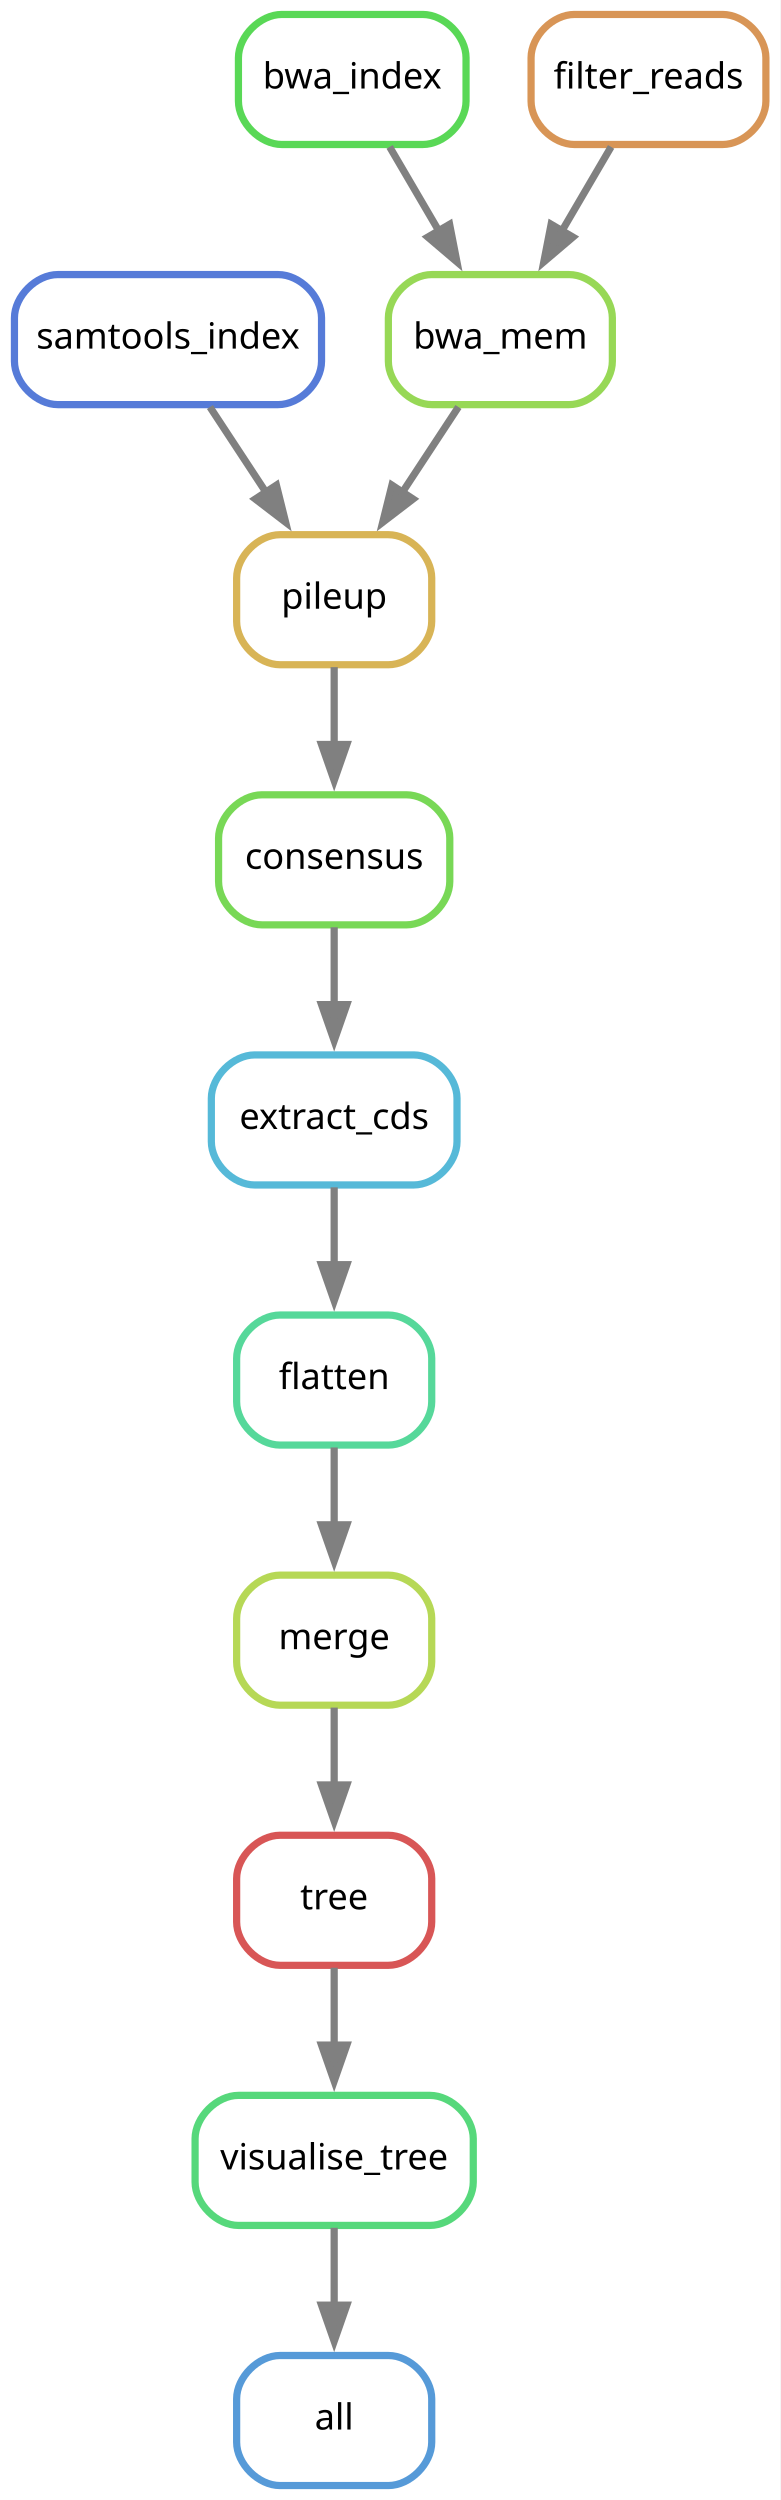
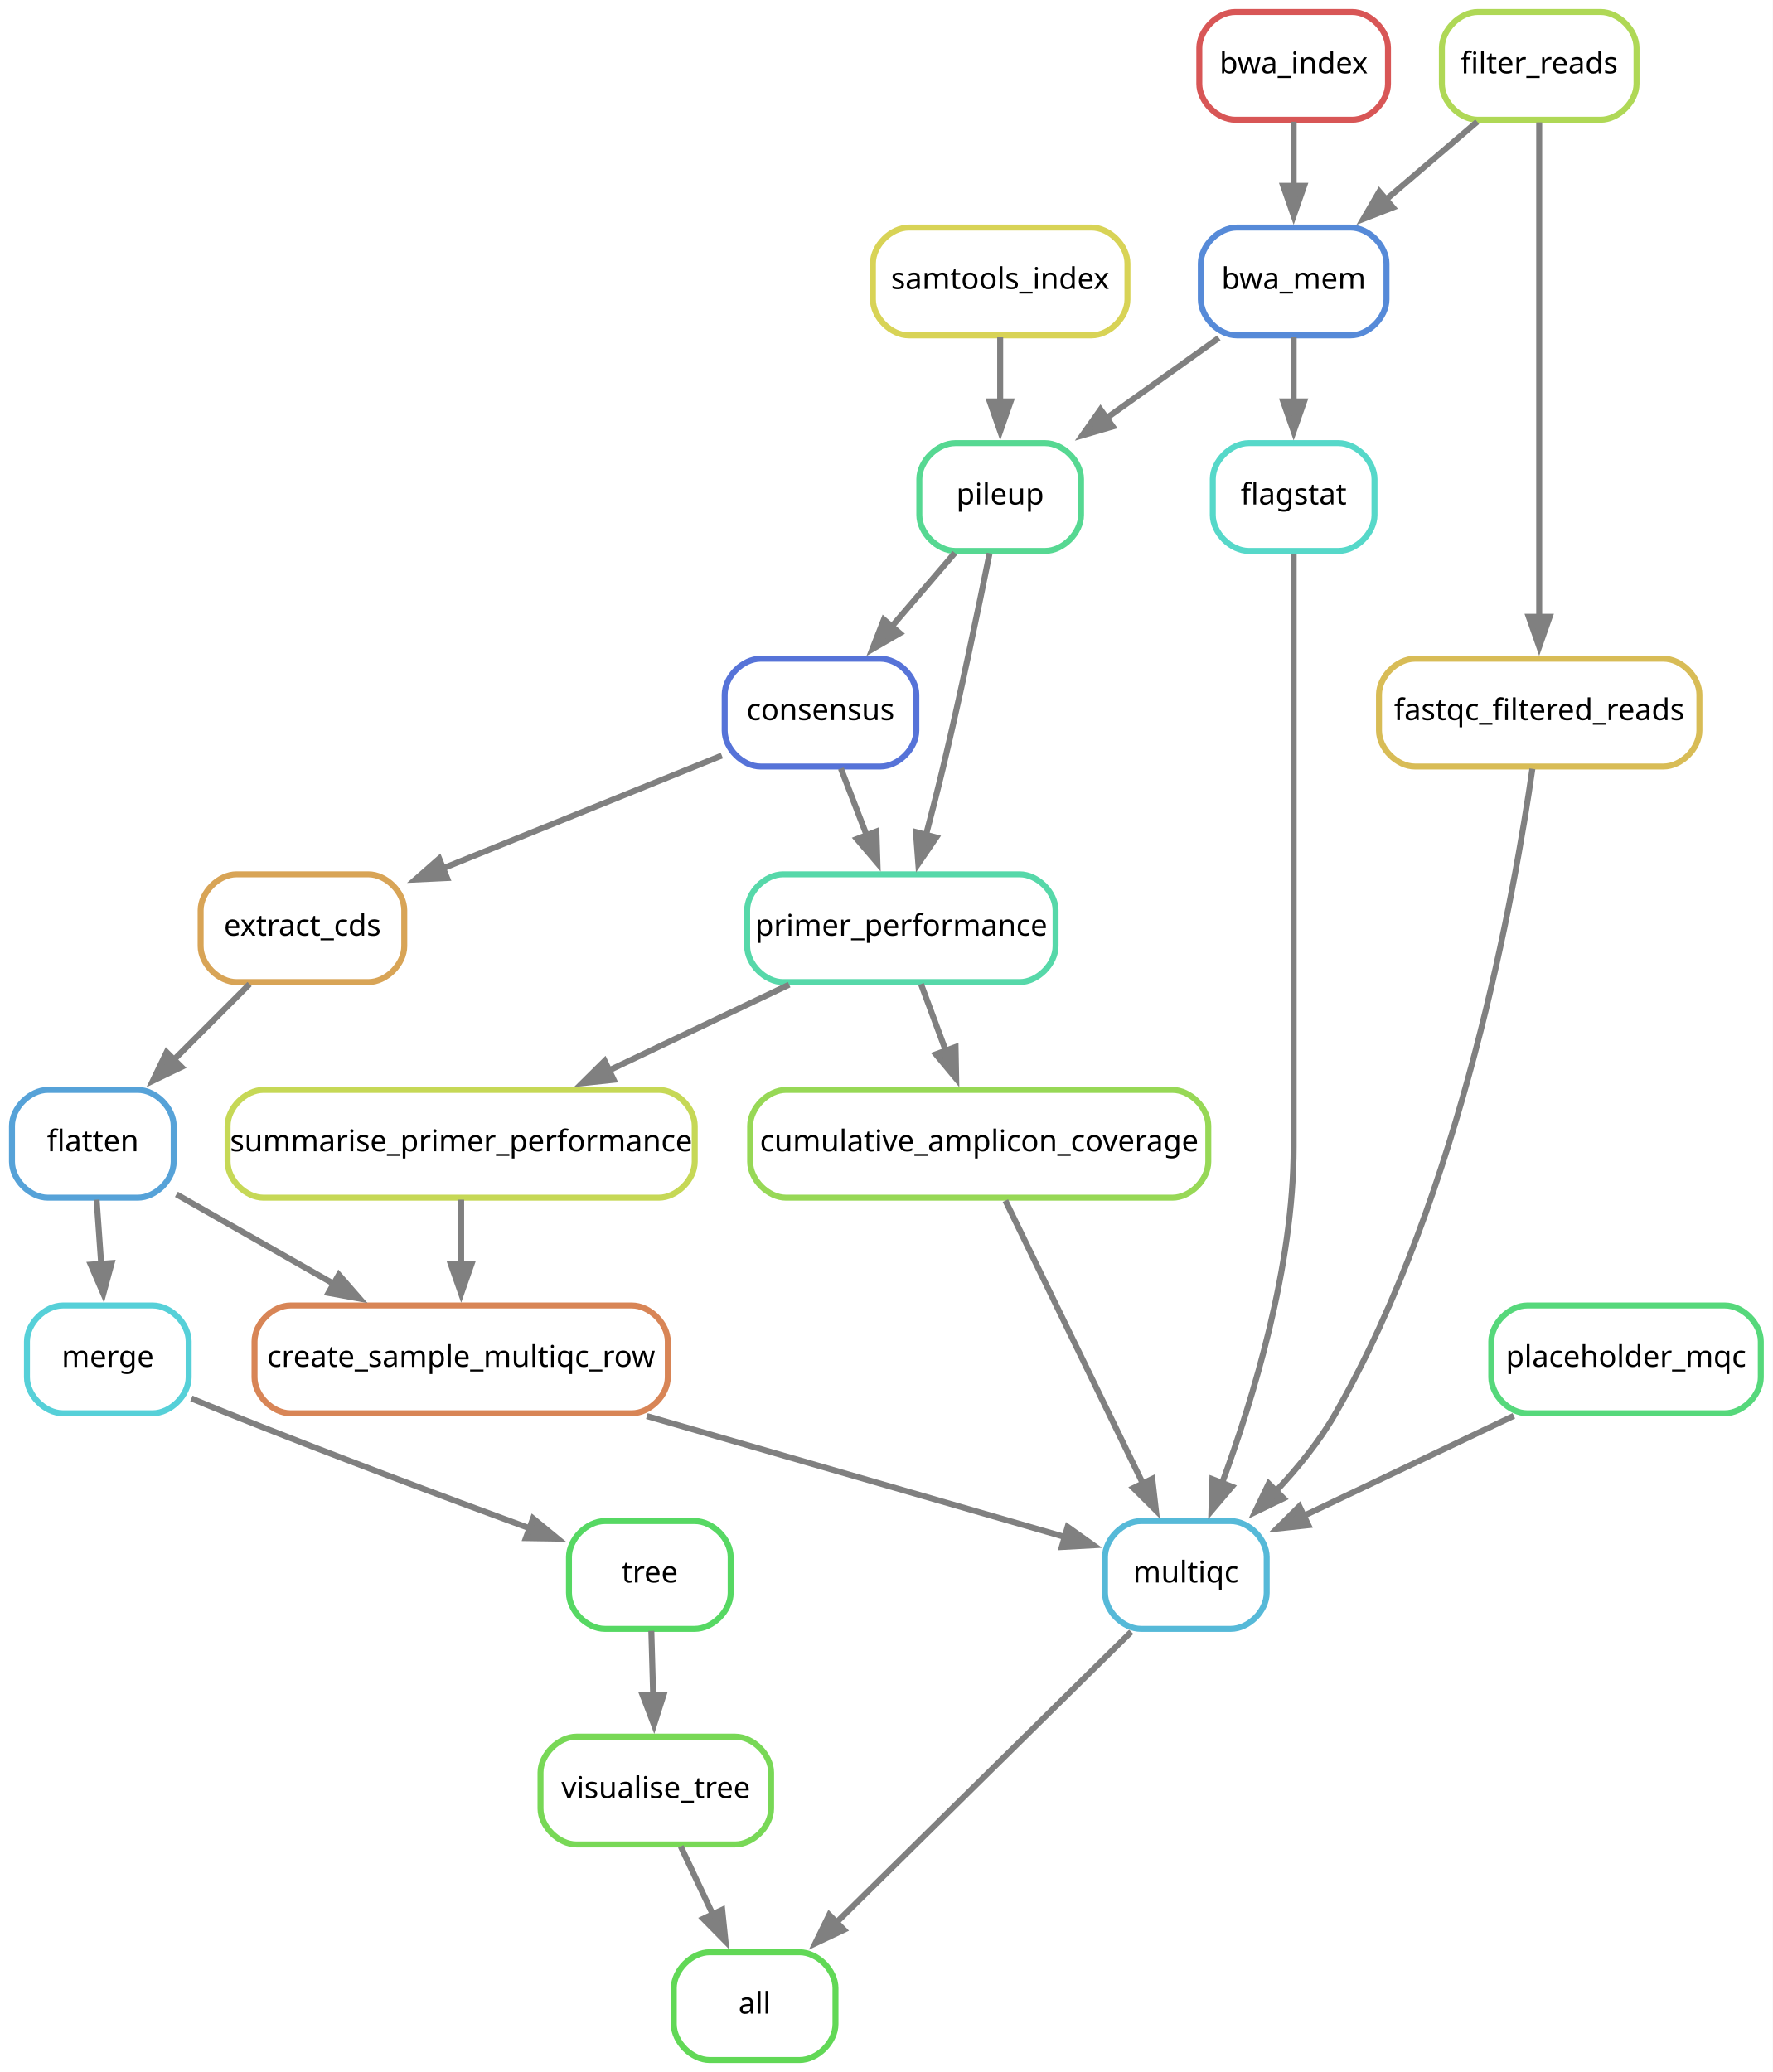
- <svg xmlns="http://www.w3.org/2000/svg" width="216pt" height="692pt" viewBox="0.00 0.00 216.00 692.00">
+ <svg xmlns="http://www.w3.org/2000/svg" width="592pt" height="692pt" viewBox="0.00 0.00 592.00 692.00">
  <g id="graph0" class="graph" transform="scale(1 1) rotate(0) translate(4 688)">
-     <polygon fill="white" stroke="none" points="-4,4 -4,-688 212,-688 212,4 -4,4" />
+     <polygon fill="white" stroke="none" points="-4,4 -4,-688 588,-688 588,4 -4,4" />
    <g id="node1" class="node">
-       <path fill="none" stroke="#569ad8" stroke-width="2" d="M103.5,-36C103.5,-36 73.5,-36 73.5,-36 67.5,-36 61.5,-30 61.5,-24 61.5,-24 61.5,-12 61.5,-12 61.5,-6 67.5,0 73.5,0 73.5,0 103.5,0 103.5,0 109.5,0 115.5,-6 115.5,-12 115.5,-12 115.5,-24 115.5,-24 115.5,-30 109.5,-36 103.5,-36" />
-       <text text-anchor="middle" x="88.5" y="-15.5" font-family="sans" font-size="10.00">all</text>
+       <path fill="none" stroke="#61d856" stroke-width="2" d="M263,-36C263,-36 233,-36 233,-36 227,-36 221,-30 221,-24 221,-24 221,-12 221,-12 221,-6 227,0 233,0 233,0 263,0 263,0 269,0 275,-6 275,-12 275,-12 275,-24 275,-24 275,-30 269,-36 263,-36" />
+       <text text-anchor="middle" x="248" y="-15.5" font-family="sans" font-size="10.00">all</text>
    </g>
    <g id="node2" class="node">
-       <path fill="none" stroke="#56d87b" stroke-width="2" d="M115,-108C115,-108 62,-108 62,-108 56,-108 50,-102 50,-96 50,-96 50,-84 50,-84 50,-78 56,-72 62,-72 62,-72 115,-72 115,-72 121,-72 127,-78 127,-84 127,-84 127,-96 127,-96 127,-102 121,-108 115,-108" />
-       <text text-anchor="middle" x="88.5" y="-87.5" font-family="sans" font-size="10.00">visualise_tree</text>
+       <path fill="none" stroke="#78d856" stroke-width="2" d="M241.5,-108C241.5,-108 188.5,-108 188.5,-108 182.5,-108 176.5,-102 176.5,-96 176.5,-96 176.5,-84 176.5,-84 176.5,-78 182.5,-72 188.5,-72 188.5,-72 241.5,-72 241.5,-72 247.5,-72 253.5,-78 253.5,-84 253.5,-84 253.5,-96 253.5,-96 253.5,-102 247.5,-108 241.5,-108" />
+       <text text-anchor="middle" x="215" y="-87.5" font-family="sans" font-size="10.00">visualise_tree</text>
    </g>
    <g id="edge1" class="edge">
-       <path fill="none" stroke="grey" stroke-width="2" d="M88.5,-71.34C88.5,-64.75 88.5,-57.08 88.5,-49.67" />
-       <polygon fill="grey" stroke="grey" stroke-width="2" points="92,-49.93 88.5,-39.93 85,-49.93 92,-49.93" />
+       <path fill="none" stroke="grey" stroke-width="2" d="M223.33,-71.34C226.59,-64.43 230.41,-56.31 234.07,-48.56" />
+       <polygon fill="grey" stroke="grey" stroke-width="2" points="237.17,-50.18 238.27,-39.64 230.84,-47.19 237.17,-50.18" />
    </g>
    <g id="node3" class="node">
-       <path fill="none" stroke="#d85656" stroke-width="2" d="M103.5,-180C103.5,-180 73.5,-180 73.5,-180 67.5,-180 61.5,-174 61.5,-168 61.5,-168 61.5,-156 61.5,-156 61.5,-150 67.5,-144 73.5,-144 73.5,-144 103.5,-144 103.5,-144 109.5,-144 115.5,-150 115.5,-156 115.5,-156 115.5,-168 115.5,-168 115.5,-174 109.5,-180 103.5,-180" />
-       <text text-anchor="middle" x="88.5" y="-159.5" font-family="sans" font-size="10.00">tree</text>
+       <path fill="none" stroke="#56d863" stroke-width="2" d="M228,-180C228,-180 198,-180 198,-180 192,-180 186,-174 186,-168 186,-168 186,-156 186,-156 186,-150 192,-144 198,-144 198,-144 228,-144 228,-144 234,-144 240,-150 240,-156 240,-156 240,-168 240,-168 240,-174 234,-180 228,-180" />
+       <text text-anchor="middle" x="213" y="-159.5" font-family="sans" font-size="10.00">tree</text>
+     </g>
+     <g id="edge3" class="edge">
+       <path fill="none" stroke="grey" stroke-width="2" d="M213.5,-143.34C213.69,-136.75 213.91,-129.08 214.12,-121.67" />
+       <polygon fill="grey" stroke="grey" stroke-width="2" points="217.61,-122.02 214.4,-111.93 210.62,-121.82 217.61,-122.02" />
+     </g>
+     <g id="node4" class="node">
+       <path fill="none" stroke="#56d0d8" stroke-width="2" d="M47,-252C47,-252 17,-252 17,-252 11,-252 5,-246 5,-240 5,-240 5,-228 5,-228 5,-222 11,-216 17,-216 17,-216 47,-216 47,-216 53,-216 59,-222 59,-228 59,-228 59,-240 59,-240 59,-246 53,-252 47,-252" />
+       <text text-anchor="middle" x="32" y="-231.5" font-family="sans" font-size="10.00">merge</text>
+     </g>
+     <g id="edge4" class="edge">
+       <path fill="none" stroke="grey" stroke-width="2" d="M59.91,-220.96C63.96,-219.27 68.08,-217.57 72,-216 105.79,-202.48 144.52,-187.99 172.83,-177.59" />
+       <polygon fill="grey" stroke="grey" stroke-width="2" points="174.01,-180.88 182.2,-174.15 171.61,-174.31 174.01,-180.88" />
+     </g>
+     <g id="node5" class="node">
+       <path fill="none" stroke="#56a2d8" stroke-width="2" d="M42,-324C42,-324 12,-324 12,-324 6,-324 0,-318 0,-312 0,-312 0,-300 0,-300 0,-294 6,-288 12,-288 12,-288 42,-288 42,-288 48,-288 54,-294 54,-300 54,-300 54,-312 54,-312 54,-318 48,-324 42,-324" />
+       <text text-anchor="middle" x="27" y="-303.5" font-family="sans" font-size="10.00">flatten</text>
+     </g>
+     <g id="edge5" class="edge">
+       <path fill="none" stroke="grey" stroke-width="2" d="M28.26,-287.34C28.73,-280.75 29.28,-273.08 29.81,-265.67" />
+       <polygon fill="grey" stroke="grey" stroke-width="2" points="33.28,-266.15 30.51,-255.92 26.3,-265.65 33.28,-266.15" />
+     </g>
+     <g id="node19" class="node">
+       <path fill="none" stroke="#d88556" stroke-width="2" d="M207,-252C207,-252 93,-252 93,-252 87,-252 81,-246 81,-240 81,-240 81,-228 81,-228 81,-222 87,-216 93,-216 93,-216 207,-216 207,-216 213,-216 219,-222 219,-228 219,-228 219,-240 219,-240 219,-246 213,-252 207,-252" />
+       <text text-anchor="middle" x="150" y="-231.5" font-family="sans" font-size="10.00">create_sample_multiqc_row</text>
+     </g>
+     <g id="edge23" class="edge">
+       <path fill="none" stroke="grey" stroke-width="2" d="M54.91,-289.12C70.49,-280.25 90.23,-269.02 107.67,-259.09" />
+       <polygon fill="grey" stroke="grey" stroke-width="2" points="109.15,-262.28 116.11,-254.29 105.69,-256.19 109.15,-262.28" />
+     </g>
+     <g id="node6" class="node">
+       <path fill="none" stroke="#d8a456" stroke-width="2" d="M119,-396C119,-396 75,-396 75,-396 69,-396 63,-390 63,-384 63,-384 63,-372 63,-372 63,-366 69,-360 75,-360 75,-360 119,-360 119,-360 125,-360 131,-366 131,-372 131,-372 131,-384 131,-384 131,-390 125,-396 119,-396" />
+       <text text-anchor="middle" x="97" y="-375.5" font-family="sans" font-size="10.00">extract_cds</text>
+     </g>
+     <g id="edge6" class="edge">
+       <path fill="none" stroke="grey" stroke-width="2" d="M79.34,-359.34C71.69,-351.69 62.56,-342.56 54.08,-334.08" />
+       <polygon fill="grey" stroke="grey" stroke-width="2" points="56.59,-331.64 47.04,-327.04 51.64,-336.59 56.59,-331.64" />
+     </g>
+     <g id="node7" class="node">
+       <path fill="none" stroke="#5673d8" stroke-width="2" d="M290,-468C290,-468 250,-468 250,-468 244,-468 238,-462 238,-456 238,-456 238,-444 238,-444 238,-438 244,-432 250,-432 250,-432 290,-432 290,-432 296,-432 302,-438 302,-444 302,-444 302,-456 302,-456 302,-462 296,-468 290,-468" />
+       <text text-anchor="middle" x="270" y="-447.5" font-family="sans" font-size="10.00">consensus</text>
+     </g>
+     <g id="edge7" class="edge">
+       <path fill="none" stroke="grey" stroke-width="2" d="M237.05,-435.67C210.6,-424.97 173.13,-409.8 143.61,-397.86" />
+       <polygon fill="grey" stroke="grey" stroke-width="2" points="145.29,-394.76 134.71,-394.26 142.67,-401.25 145.29,-394.76" />
+     </g>
+     <g id="node17" class="node">
+       <path fill="none" stroke="#56d8a9" stroke-width="2" d="M336.5,-396C336.5,-396 257.5,-396 257.5,-396 251.5,-396 245.5,-390 245.5,-384 245.5,-384 245.5,-372 245.5,-372 245.5,-366 251.5,-360 257.5,-360 257.5,-360 336.5,-360 336.5,-360 342.5,-360 348.5,-366 348.5,-372 348.5,-372 348.5,-384 348.5,-384 348.5,-390 342.5,-396 336.5,-396" />
+       <text text-anchor="middle" x="297" y="-375.5" font-family="sans" font-size="10.00">primer_performance</text>
+     </g>
+     <g id="edge22" class="edge">
+       <path fill="none" stroke="grey" stroke-width="2" d="M276.81,-431.34C279.45,-424.51 282.54,-416.5 285.49,-408.83" />
+       <polygon fill="grey" stroke="grey" stroke-width="2" points="288.67,-410.32 289.01,-399.73 282.14,-407.8 288.67,-410.32" />
+     </g>
+     <g id="node8" class="node">
+       <path fill="none" stroke="#56d892" stroke-width="2" d="M345,-540C345,-540 315,-540 315,-540 309,-540 303,-534 303,-528 303,-528 303,-516 303,-516 303,-510 309,-504 315,-504 315,-504 345,-504 345,-504 351,-504 357,-510 357,-516 357,-516 357,-528 357,-528 357,-534 351,-540 345,-540" />
+       <text text-anchor="middle" x="330" y="-519.5" font-family="sans" font-size="10.00">pileup</text>
+     </g>
+     <g id="edge8" class="edge">
+       <path fill="none" stroke="grey" stroke-width="2" d="M314.86,-503.34C308.44,-495.85 300.81,-486.95 293.68,-478.63" />
+       <polygon fill="grey" stroke="grey" stroke-width="2" points="296.48,-476.51 287.31,-471.2 291.16,-481.07 296.48,-476.51" />
+     </g>
+     <g id="edge21" class="edge">
+       <path fill="none" stroke="grey" stroke-width="2" d="M326.46,-503.21C322.82,-485.21 316.87,-456.59 311,-432 309.21,-424.5 307.15,-416.44 305.17,-408.93" />
+       <polygon fill="grey" stroke="grey" stroke-width="2" points="308.63,-408.29 302.66,-399.54 301.86,-410.1 308.63,-408.29" />
+     </g>
+     <g id="node9" class="node">
+       <path fill="none" stroke="#d8d356" stroke-width="2" d="M360.5,-612C360.5,-612 299.5,-612 299.5,-612 293.5,-612 287.5,-606 287.5,-600 287.5,-600 287.5,-588 287.5,-588 287.5,-582 293.5,-576 299.5,-576 299.5,-576 360.5,-576 360.5,-576 366.5,-576 372.5,-582 372.5,-588 372.5,-588 372.5,-600 372.5,-600 372.5,-606 366.5,-612 360.5,-612" />
+       <text text-anchor="middle" x="330" y="-591.5" font-family="sans" font-size="10.00">samtools_index</text>
+     </g>
+     <g id="edge10" class="edge">
+       <path fill="none" stroke="grey" stroke-width="2" d="M330,-575.34C330,-568.75 330,-561.08 330,-553.67" />
+       <polygon fill="grey" stroke="grey" stroke-width="2" points="333.5,-553.93 330,-543.93 326.5,-553.93 333.5,-553.93" />
+     </g>
+     <g id="node10" class="node">
+       <path fill="none" stroke="#568ad8" stroke-width="2" d="M447,-612C447,-612 409,-612 409,-612 403,-612 397,-606 397,-600 397,-600 397,-588 397,-588 397,-582 403,-576 409,-576 409,-576 447,-576 447,-576 453,-576 459,-582 459,-588 459,-588 459,-600 459,-600 459,-606 453,-612 447,-612" />
+       <text text-anchor="middle" x="428" y="-591.5" font-family="sans" font-size="10.00">bwa_mem</text>
+     </g>
+     <g id="edge9" class="edge">
+       <path fill="none" stroke="grey" stroke-width="2" d="M403.02,-575.15C391.61,-567.01 377.9,-557.22 365.46,-548.33" />
+       <polygon fill="grey" stroke="grey" stroke-width="2" points="367.57,-545.54 357.4,-542.57 363.5,-551.23 367.57,-545.54" />
+     </g>
+     <g id="node15" class="node">
+       <path fill="none" stroke="#56d8c9" stroke-width="2" d="M443,-540C443,-540 413,-540 413,-540 407,-540 401,-534 401,-528 401,-528 401,-516 401,-516 401,-510 407,-504 413,-504 413,-504 443,-504 443,-504 449,-504 455,-510 455,-516 455,-516 455,-528 455,-528 455,-534 449,-540 443,-540" />
+       <text text-anchor="middle" x="428" y="-519.5" font-family="sans" font-size="10.00">flagstat</text>
+     </g>
+     <g id="edge19" class="edge">
+       <path fill="none" stroke="grey" stroke-width="2" d="M428,-575.34C428,-568.75 428,-561.08 428,-553.67" />
+       <polygon fill="grey" stroke="grey" stroke-width="2" points="431.5,-553.93 428,-543.93 424.5,-553.93 431.5,-553.93" />
+     </g>
+     <g id="node11" class="node">
+       <path fill="none" stroke="#d85656" stroke-width="2" d="M447.5,-684C447.5,-684 408.5,-684 408.5,-684 402.5,-684 396.5,-678 396.5,-672 396.5,-672 396.5,-660 396.5,-660 396.5,-654 402.5,-648 408.5,-648 408.5,-648 447.5,-648 447.5,-648 453.5,-648 459.5,-654 459.5,-660 459.5,-660 459.5,-672 459.5,-672 459.5,-678 453.5,-684 447.5,-684" />
+       <text text-anchor="middle" x="428" y="-663.5" font-family="sans" font-size="10.00">bwa_index</text>
+     </g>
+     <g id="edge11" class="edge">
+       <path fill="none" stroke="grey" stroke-width="2" d="M428,-647.34C428,-640.75 428,-633.08 428,-625.67" />
+       <polygon fill="grey" stroke="grey" stroke-width="2" points="431.5,-625.93 428,-615.93 424.5,-625.93 431.5,-625.93" />
+     </g>
+     <g id="node12" class="node">
+       <path fill="none" stroke="#afd856" stroke-width="2" d="M530.5,-684C530.5,-684 489.5,-684 489.5,-684 483.5,-684 477.5,-678 477.5,-672 477.5,-672 477.5,-660 477.5,-660 477.5,-654 483.5,-648 489.5,-648 489.5,-648 530.5,-648 530.5,-648 536.5,-648 542.5,-654 542.5,-660 542.5,-660 542.5,-672 542.5,-672 542.5,-678 536.5,-684 530.5,-684" />
+       <text text-anchor="middle" x="510" y="-663.5" font-family="sans" font-size="10.00">filter_reads</text>
+     </g>
+     <g id="edge12" class="edge">
+       <path fill="none" stroke="grey" stroke-width="2" d="M489.31,-647.34C480.06,-639.44 468.96,-629.96 458.76,-621.26" />
+       <polygon fill="grey" stroke="grey" stroke-width="2" points="461.15,-618.7 451.27,-614.87 456.61,-624.02 461.15,-618.7" />
+     </g>
+     <g id="node14" class="node">
+       <path fill="none" stroke="#d8bc56" stroke-width="2" d="M551.5,-468C551.5,-468 468.5,-468 468.5,-468 462.5,-468 456.5,-462 456.5,-456 456.5,-456 456.5,-444 456.5,-444 456.5,-438 462.5,-432 468.5,-432 468.5,-432 551.5,-432 551.5,-432 557.5,-432 563.5,-438 563.5,-444 563.5,-444 563.5,-456 563.5,-456 563.5,-462 557.5,-468 551.5,-468" />
+       <text text-anchor="middle" x="510" y="-447.5" font-family="sans" font-size="10.00">fastqc_filtered_reads</text>
+     </g>
+     <g id="edge18" class="edge">
+       <path fill="none" stroke="grey" stroke-width="2" d="M510,-647.12C510,-610.62 510,-527.13 510,-481.74" />
+       <polygon fill="grey" stroke="grey" stroke-width="2" points="513.5,-482 510,-472 506.5,-482 513.5,-482" />
+     </g>
+     <g id="node13" class="node">
+       <path fill="none" stroke="#56b9d8" stroke-width="2" d="M407,-180C407,-180 377,-180 377,-180 371,-180 365,-174 365,-168 365,-168 365,-156 365,-156 365,-150 371,-144 377,-144 377,-144 407,-144 407,-144 413,-144 419,-150 419,-156 419,-156 419,-168 419,-168 419,-174 413,-180 407,-180" />
+       <text text-anchor="middle" x="392" y="-159.5" font-family="sans" font-size="10.00">multiqc</text>
    </g>
    <g id="edge2" class="edge">
-       <path fill="none" stroke="grey" stroke-width="2" d="M88.5,-143.34C88.5,-136.75 88.5,-129.08 88.5,-121.67" />
-       <polygon fill="grey" stroke="grey" stroke-width="2" points="92,-121.93 88.5,-111.93 85,-121.93 92,-121.93" />
+       <path fill="none" stroke="grey" stroke-width="2" d="M373.76,-143.02C348.88,-118.48 304.08,-74.3 275.22,-45.84" />
+       <polygon fill="grey" stroke="grey" stroke-width="2" points="277.82,-43.49 268.25,-38.96 272.91,-48.48 277.82,-43.49" />
    </g>
-     <g id="node4" class="node">
-       <path fill="none" stroke="#b6d856" stroke-width="2" d="M103.5,-252C103.5,-252 73.5,-252 73.5,-252 67.5,-252 61.5,-246 61.5,-240 61.5,-240 61.5,-228 61.5,-228 61.5,-222 67.5,-216 73.5,-216 73.5,-216 103.5,-216 103.5,-216 109.5,-216 115.5,-222 115.5,-228 115.5,-228 115.5,-240 115.5,-240 115.5,-246 109.5,-252 103.5,-252" />
-       <text text-anchor="middle" x="88.5" y="-231.5" font-family="sans" font-size="10.00">merge</text>
+     <g id="edge17" class="edge">
+       <path fill="none" stroke="grey" stroke-width="2" d="M507.72,-431.23C501.92,-390.71 483.99,-289.32 442,-216 436.7,-206.74 429.46,-197.82 422.13,-190.03" />
+       <polygon fill="grey" stroke="grey" stroke-width="2" points="424.63,-187.58 415.09,-182.97 419.67,-192.52 424.63,-187.58" />
    </g>
-     <g id="edge3" class="edge">
-       <path fill="none" stroke="grey" stroke-width="2" d="M88.5,-215.34C88.5,-208.75 88.5,-201.08 88.5,-193.67" />
-       <polygon fill="grey" stroke="grey" stroke-width="2" points="92,-193.93 88.5,-183.93 85,-193.93 92,-193.93" />
+     <g id="edge16" class="edge">
+       <path fill="none" stroke="grey" stroke-width="2" d="M428,-503.07C428,-476.13 428,-423.62 428,-379 428,-379 428,-379 428,-305 428,-265.08 414.47,-220.73 404,-192.39" />
+       <polygon fill="grey" stroke="grey" stroke-width="2" points="407.39,-191.48 400.54,-183.4 400.86,-193.99 407.39,-191.48" />
    </g>
-     <g id="node5" class="node">
-       <path fill="none" stroke="#56d89a" stroke-width="2" d="M103.5,-324C103.5,-324 73.5,-324 73.5,-324 67.5,-324 61.5,-318 61.5,-312 61.5,-312 61.5,-300 61.5,-300 61.5,-294 67.5,-288 73.5,-288 73.5,-288 103.5,-288 103.5,-288 109.5,-288 115.5,-294 115.5,-300 115.5,-300 115.5,-312 115.5,-312 115.5,-318 109.5,-324 103.5,-324" />
-       <text text-anchor="middle" x="88.5" y="-303.5" font-family="sans" font-size="10.00">flatten</text>
+     <g id="node16" class="node">
+       <path fill="none" stroke="#97d856" stroke-width="2" d="M387.5,-324C387.5,-324 258.5,-324 258.5,-324 252.5,-324 246.5,-318 246.5,-312 246.5,-312 246.5,-300 246.5,-300 246.5,-294 252.5,-288 258.5,-288 258.5,-288 387.5,-288 387.5,-288 393.5,-288 399.5,-294 399.5,-300 399.5,-300 399.5,-312 399.5,-312 399.5,-318 393.5,-324 387.5,-324" />
+       <text text-anchor="middle" x="323" y="-303.5" font-family="sans" font-size="10.00">cumulative_amplicon_coverage</text>
    </g>
-     <g id="edge4" class="edge">
-       <path fill="none" stroke="grey" stroke-width="2" d="M88.5,-287.34C88.5,-280.75 88.5,-273.08 88.5,-265.67" />
-       <polygon fill="grey" stroke="grey" stroke-width="2" points="92,-265.93 88.5,-255.93 85,-265.93 92,-265.93" />
+     <g id="edge15" class="edge">
+       <path fill="none" stroke="grey" stroke-width="2" d="M331.74,-287.02C343.3,-263.22 363.83,-220.97 377.68,-192.48" />
+       <polygon fill="grey" stroke="grey" stroke-width="2" points="380.79,-194.09 382.01,-183.56 374.49,-191.03 380.79,-194.09" />
    </g>
-     <g id="node6" class="node">
-       <path fill="none" stroke="#56b9d8" stroke-width="2" d="M110.5,-396C110.5,-396 66.5,-396 66.5,-396 60.5,-396 54.5,-390 54.5,-384 54.5,-384 54.5,-372 54.5,-372 54.5,-366 60.5,-360 66.5,-360 66.5,-360 110.5,-360 110.5,-360 116.5,-360 122.5,-366 122.5,-372 122.5,-372 122.5,-384 122.5,-384 122.5,-390 116.5,-396 110.5,-396" />
-       <text text-anchor="middle" x="88.5" y="-375.5" font-family="sans" font-size="10.00">extract_cds</text>
+     <g id="edge20" class="edge">
+       <path fill="none" stroke="grey" stroke-width="2" d="M303.56,-359.34C306.07,-352.59 309,-344.69 311.82,-337.11" />
+       <polygon fill="grey" stroke="grey" stroke-width="2" points="315.1,-338.33 315.3,-327.74 308.53,-335.9 315.1,-338.33" />
    </g>
-     <g id="edge5" class="edge">
-       <path fill="none" stroke="grey" stroke-width="2" d="M88.5,-359.34C88.5,-352.75 88.5,-345.08 88.5,-337.67" />
-       <polygon fill="grey" stroke="grey" stroke-width="2" points="92,-337.93 88.5,-327.93 85,-337.93 92,-337.93" />
+     <g id="node20" class="node">
+       <path fill="none" stroke="#c6d856" stroke-width="2" d="M216,-324C216,-324 84,-324 84,-324 78,-324 72,-318 72,-312 72,-312 72,-300 72,-300 72,-294 78,-288 84,-288 84,-288 216,-288 216,-288 222,-288 228,-294 228,-300 228,-300 228,-312 228,-312 228,-318 222,-324 216,-324" />
+       <text text-anchor="middle" x="150" y="-303.5" font-family="sans" font-size="10.00">summarise_primer_performance</text>
    </g>
-     <g id="node7" class="node">
-       <path fill="none" stroke="#78d856" stroke-width="2" d="M108.5,-468C108.5,-468 68.5,-468 68.5,-468 62.5,-468 56.5,-462 56.5,-456 56.5,-456 56.5,-444 56.5,-444 56.5,-438 62.5,-432 68.5,-432 68.5,-432 108.5,-432 108.5,-432 114.5,-432 120.5,-438 120.5,-444 120.5,-444 120.5,-456 120.5,-456 120.5,-462 114.5,-468 108.5,-468" />
-       <text text-anchor="middle" x="88.5" y="-447.5" font-family="sans" font-size="10.00">consensus</text>
+     <g id="edge25" class="edge">
+       <path fill="none" stroke="grey" stroke-width="2" d="M259.53,-359.15C241.19,-350.43 218.89,-339.81 199.21,-330.43" />
+       <polygon fill="grey" stroke="grey" stroke-width="2" points="200.93,-327.37 190.39,-326.24 197.92,-333.69 200.93,-327.37" />
    </g>
-     <g id="edge6" class="edge">
-       <path fill="none" stroke="grey" stroke-width="2" d="M88.5,-431.34C88.5,-424.75 88.5,-417.08 88.5,-409.67" />
-       <polygon fill="grey" stroke="grey" stroke-width="2" points="92,-409.93 88.5,-399.93 85,-409.93 92,-409.93" />
+     <g id="node18" class="node">
+       <path fill="none" stroke="#56d87b" stroke-width="2" d="M572,-252C572,-252 506,-252 506,-252 500,-252 494,-246 494,-240 494,-240 494,-228 494,-228 494,-222 500,-216 506,-216 506,-216 572,-216 572,-216 578,-216 584,-222 584,-228 584,-228 584,-240 584,-240 584,-246 578,-252 572,-252" />
+       <text text-anchor="middle" x="539" y="-231.5" font-family="sans" font-size="10.00">placeholder_mqc</text>
    </g>
-     <g id="node8" class="node">
-       <path fill="none" stroke="#d8b456" stroke-width="2" d="M103.5,-540C103.5,-540 73.5,-540 73.5,-540 67.5,-540 61.5,-534 61.5,-528 61.5,-528 61.5,-516 61.5,-516 61.5,-510 67.5,-504 73.5,-504 73.5,-504 103.5,-504 103.5,-504 109.5,-504 115.5,-510 115.5,-516 115.5,-516 115.5,-528 115.5,-528 115.5,-534 109.5,-540 103.5,-540" />
-       <text text-anchor="middle" x="88.5" y="-519.5" font-family="sans" font-size="10.00">pileup</text>
+     <g id="edge13" class="edge">
+       <path fill="none" stroke="grey" stroke-width="2" d="M501.53,-215.15C479.99,-204.9 452.98,-192.04 431.17,-181.65" />
+       <polygon fill="grey" stroke="grey" stroke-width="2" points="432.92,-178.61 422.39,-177.47 429.91,-184.93 432.92,-178.61" />
    </g>
-     <g id="edge7" class="edge">
-       <path fill="none" stroke="grey" stroke-width="2" d="M88.5,-503.34C88.5,-496.75 88.5,-489.08 88.5,-481.67" />
-       <polygon fill="grey" stroke="grey" stroke-width="2" points="92,-481.93 88.5,-471.93 85,-481.93 92,-481.93" />
+     <g id="edge14" class="edge">
+       <path fill="none" stroke="grey" stroke-width="2" d="M212.01,-215.06C256.04,-202.33 313.88,-185.6 351.96,-174.58" />
+       <polygon fill="grey" stroke="grey" stroke-width="2" points="352.52,-178.06 361.16,-171.92 350.58,-171.34 352.52,-178.06" />
    </g>
-     <g id="node9" class="node">
-       <path fill="none" stroke="#567bd8" stroke-width="2" d="M73,-612C73,-612 12,-612 12,-612 6,-612 0,-606 0,-600 0,-600 0,-588 0,-588 0,-582 6,-576 12,-576 12,-576 73,-576 73,-576 79,-576 85,-582 85,-588 85,-588 85,-600 85,-600 85,-606 79,-612 73,-612" />
-       <text text-anchor="middle" x="42.5" y="-591.5" font-family="sans" font-size="10.00">samtools_index</text>
-     </g>
-     <g id="edge9" class="edge">
-       <path fill="none" stroke="grey" stroke-width="2" d="M54.11,-575.34C58.81,-568.18 64.37,-559.73 69.62,-551.73" />
-       <polygon fill="grey" stroke="grey" stroke-width="2" points="72.51,-553.71 75.07,-543.43 66.66,-549.87 72.51,-553.71" />
-     </g>
-     <g id="node10" class="node">
-       <path fill="none" stroke="#97d856" stroke-width="2" d="M153.5,-612C153.5,-612 115.5,-612 115.5,-612 109.5,-612 103.5,-606 103.5,-600 103.5,-600 103.5,-588 103.5,-588 103.5,-582 109.5,-576 115.5,-576 115.5,-576 153.5,-576 153.5,-576 159.5,-576 165.5,-582 165.5,-588 165.5,-588 165.5,-600 165.5,-600 165.5,-606 159.5,-612 153.5,-612" />
-       <text text-anchor="middle" x="134.5" y="-591.5" font-family="sans" font-size="10.00">bwa_mem</text>
-     </g>
-     <g id="edge8" class="edge">
-       <path fill="none" stroke="grey" stroke-width="2" d="M122.89,-575.34C118.19,-568.18 112.63,-559.73 107.38,-551.73" />
-       <polygon fill="grey" stroke="grey" stroke-width="2" points="110.34,-549.87 101.93,-543.43 104.49,-553.71 110.34,-549.87" />
-     </g>
-     <g id="node11" class="node">
-       <path fill="none" stroke="#59d856" stroke-width="2" d="M113,-684C113,-684 74,-684 74,-684 68,-684 62,-678 62,-672 62,-672 62,-660 62,-660 62,-654 68,-648 74,-648 74,-648 113,-648 113,-648 119,-648 125,-654 125,-660 125,-660 125,-672 125,-672 125,-678 119,-684 113,-684" />
-       <text text-anchor="middle" x="93.5" y="-663.5" font-family="sans" font-size="10.00">bwa_index</text>
-     </g>
-     <g id="edge10" class="edge">
-       <path fill="none" stroke="grey" stroke-width="2" d="M103.85,-647.34C107.99,-640.26 112.87,-631.92 117.51,-624" />
-       <polygon fill="grey" stroke="grey" stroke-width="2" points="120.45,-625.91 122.48,-615.51 114.41,-622.37 120.45,-625.91" />
-     </g>
-     <g id="node12" class="node">
-       <path fill="none" stroke="#d89556" stroke-width="2" d="M196,-684C196,-684 155,-684 155,-684 149,-684 143,-678 143,-672 143,-672 143,-660 143,-660 143,-654 149,-648 155,-648 155,-648 196,-648 196,-648 202,-648 208,-654 208,-660 208,-660 208,-672 208,-672 208,-678 202,-684 196,-684" />
-       <text text-anchor="middle" x="175.5" y="-663.5" font-family="sans" font-size="10.00">filter_reads</text>
-     </g>
-     <g id="edge11" class="edge">
-       <path fill="none" stroke="grey" stroke-width="2" d="M165.15,-647.34C161.01,-640.26 156.13,-631.92 151.49,-624" />
-       <polygon fill="grey" stroke="grey" stroke-width="2" points="154.59,-622.37 146.52,-615.51 148.55,-625.91 154.59,-622.37" />
+     <g id="edge24" class="edge">
+       <path fill="none" stroke="grey" stroke-width="2" d="M150,-287.34C150,-280.75 150,-273.08 150,-265.67" />
+       <polygon fill="grey" stroke="grey" stroke-width="2" points="153.5,-265.93 150,-255.93 146.5,-265.93 153.5,-265.93" />
    </g>
  </g>
</svg>
